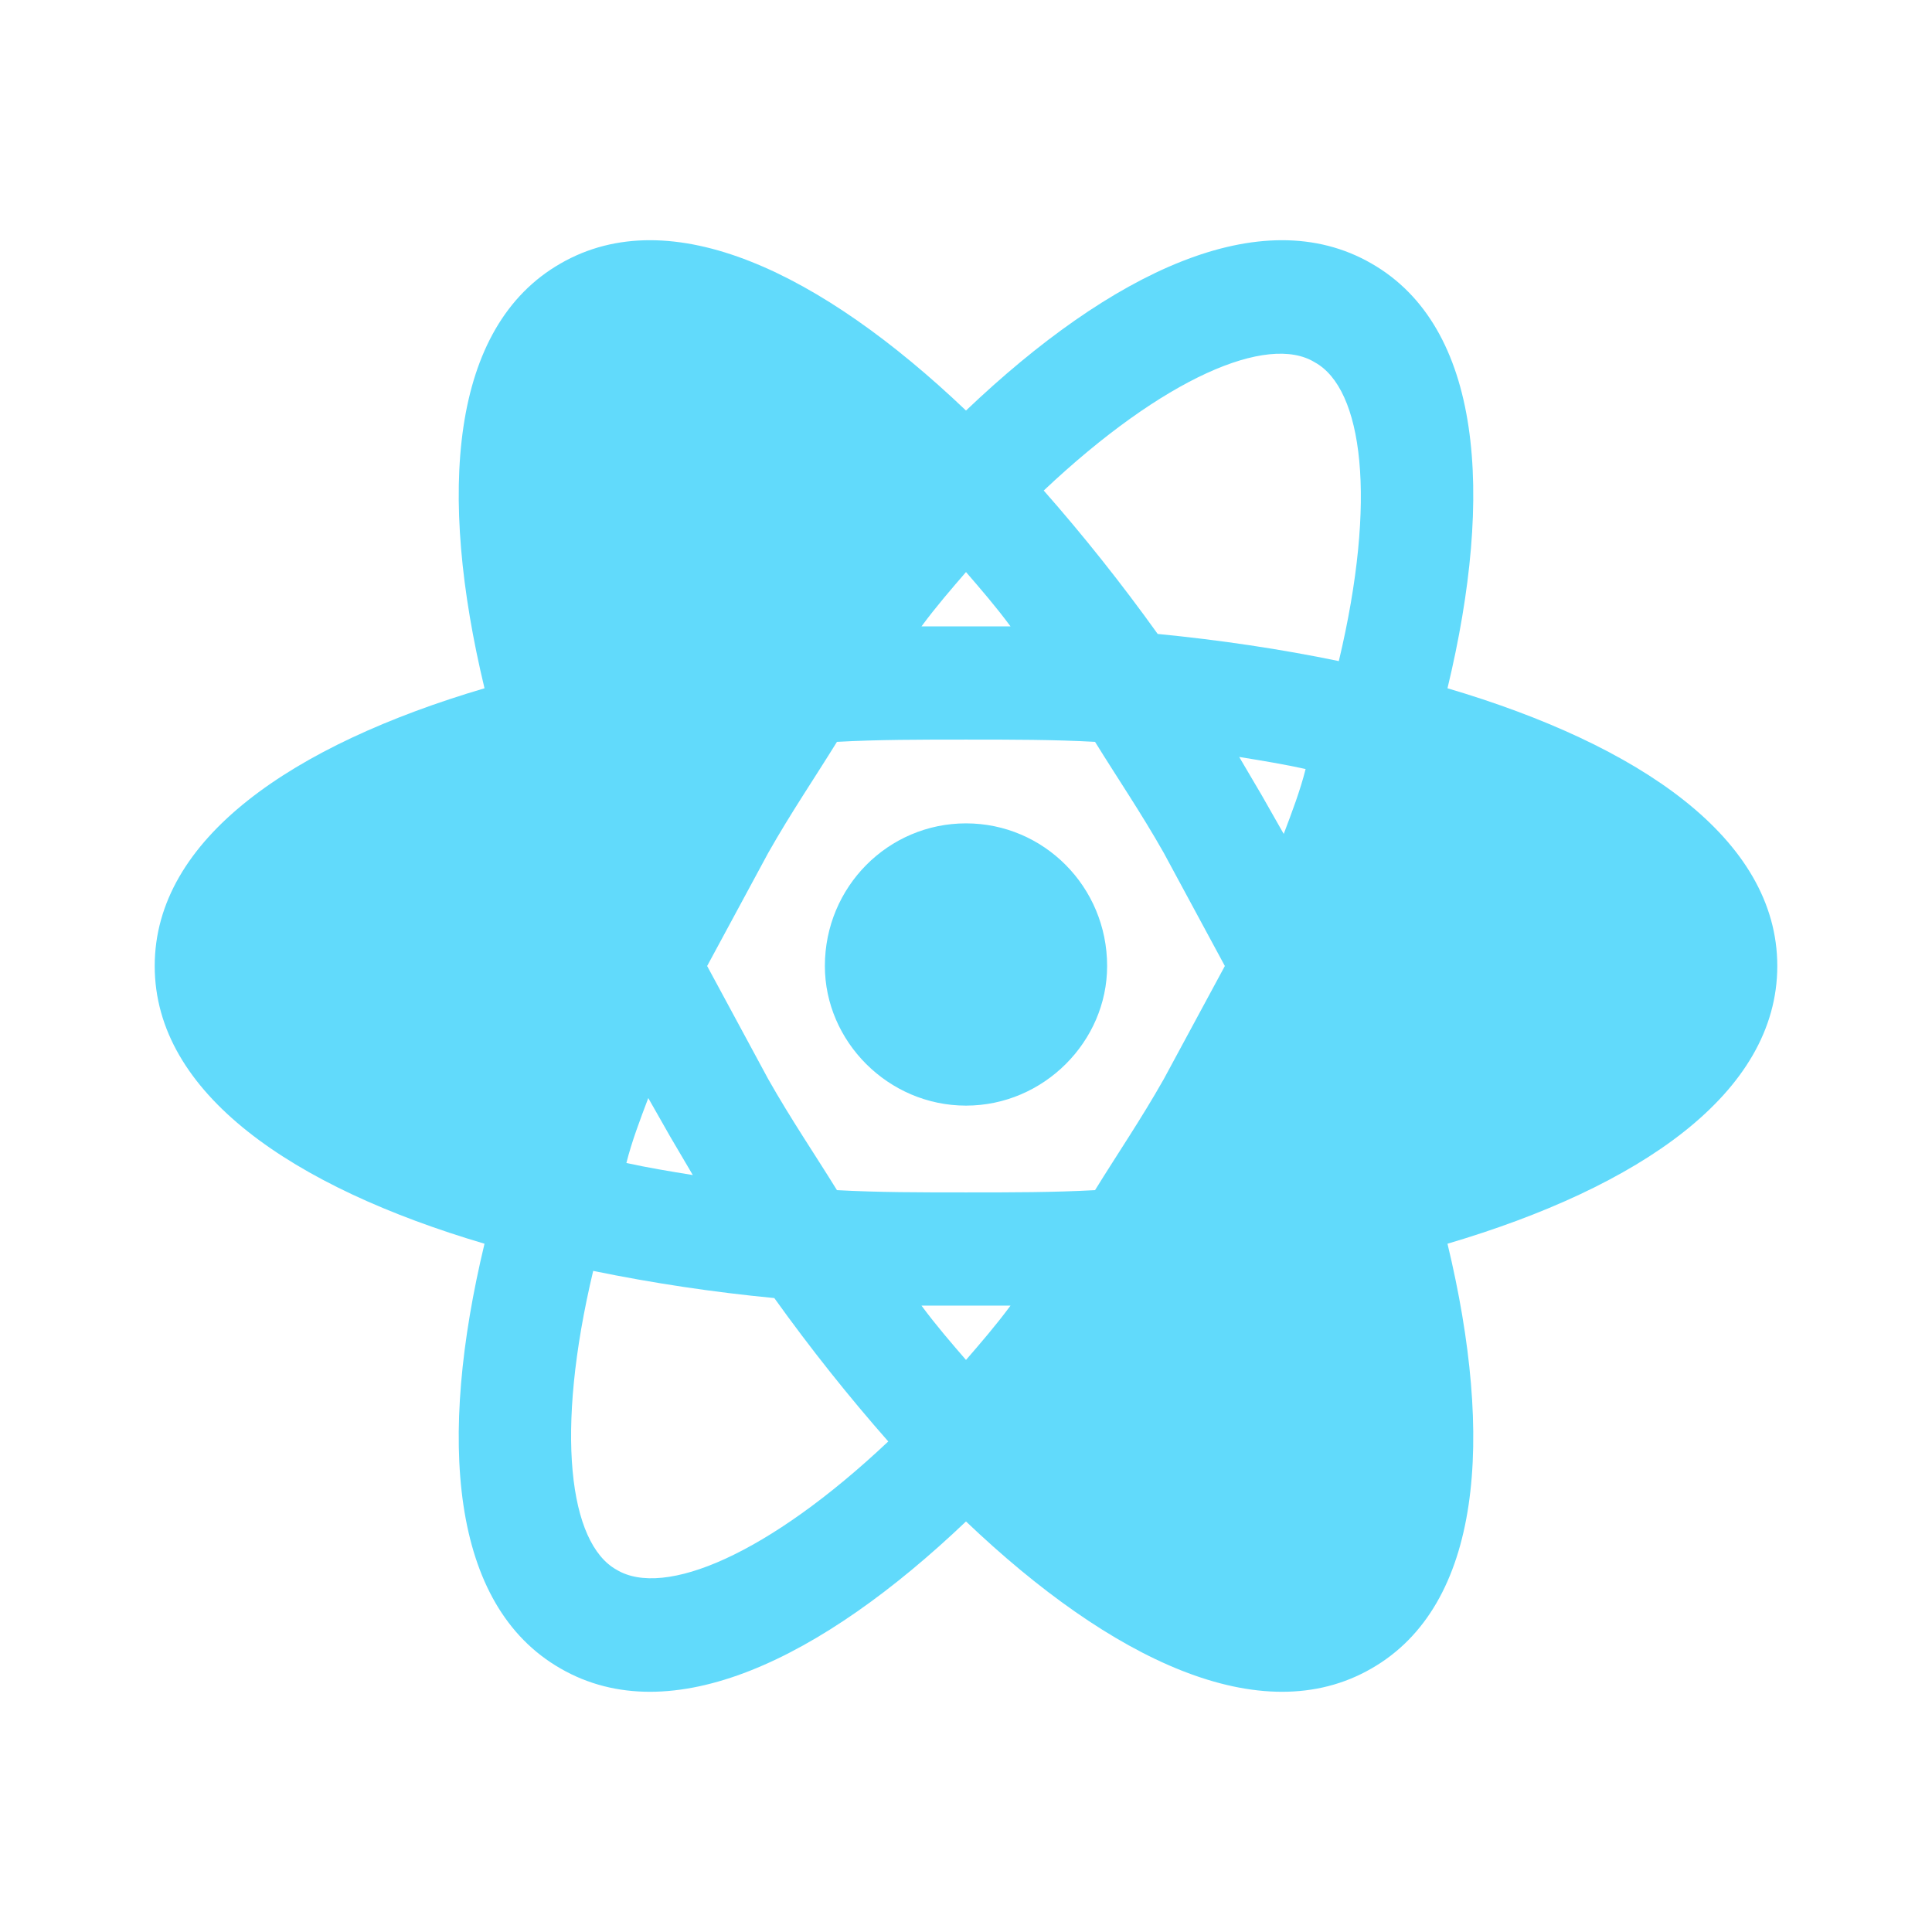
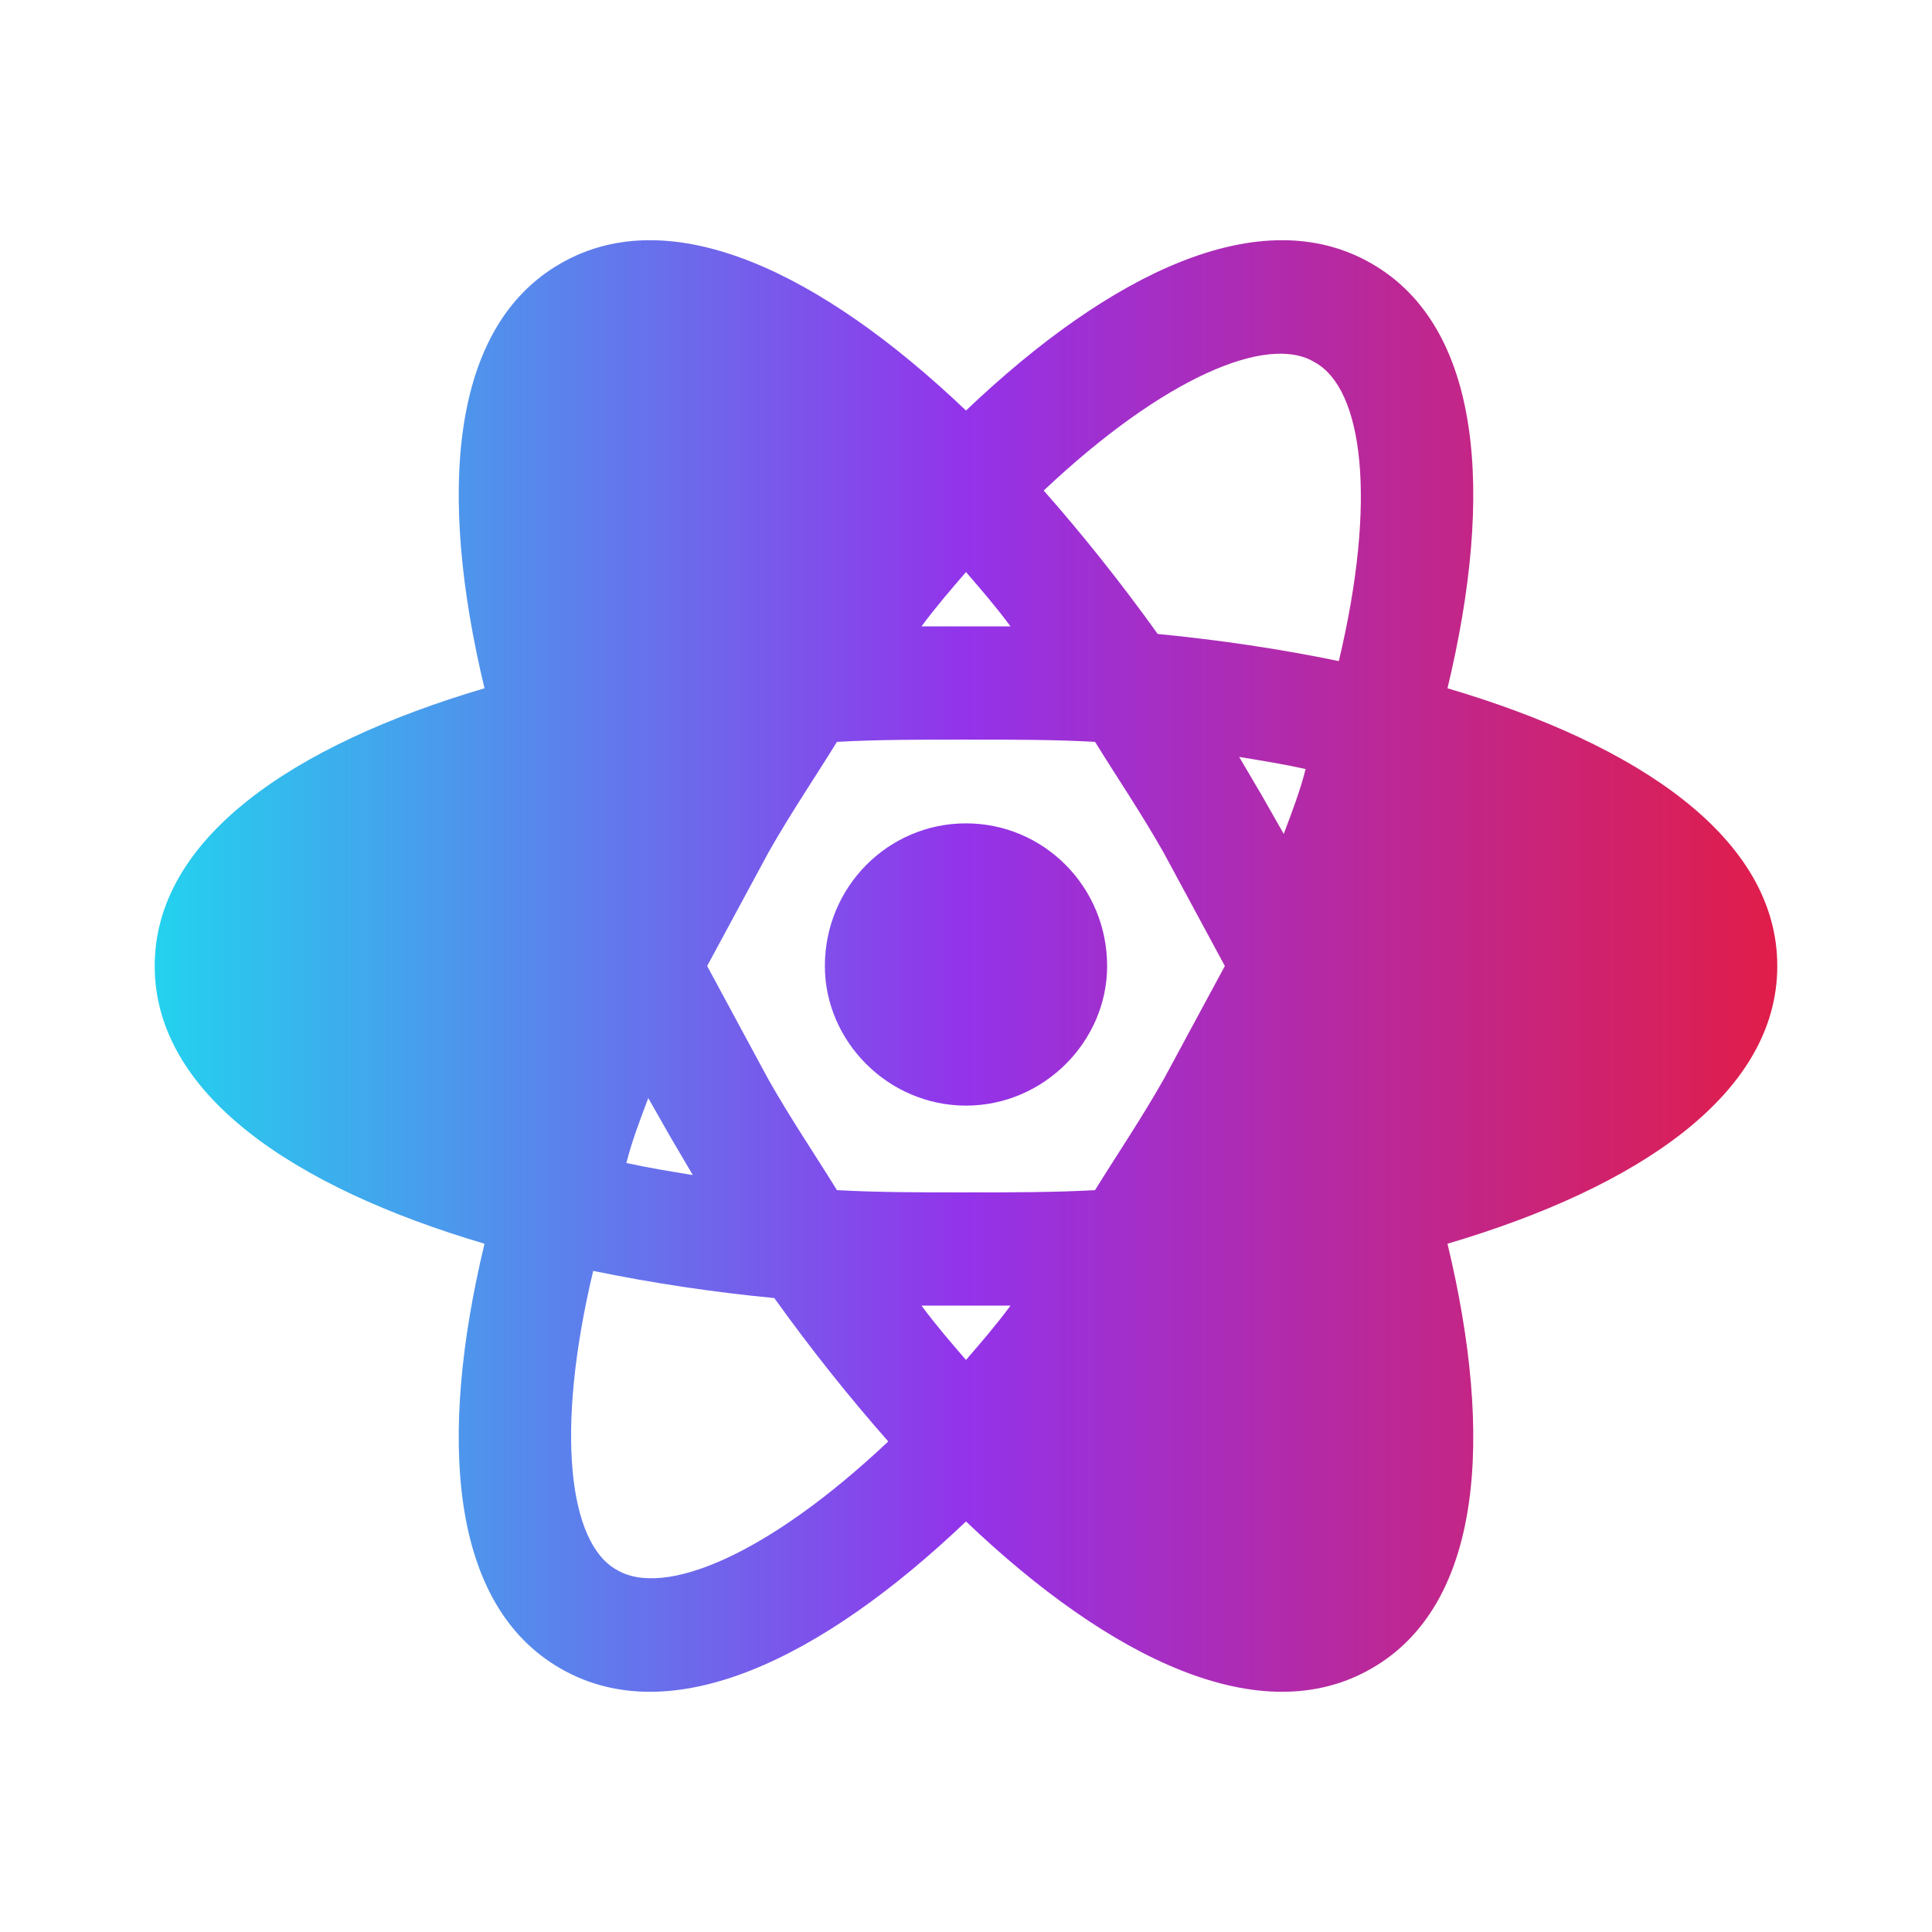
<svg xmlns="http://www.w3.org/2000/svg" width="32" height="32" viewBox="0 0 32 32" fill="none">
+   <defs>
+     <linearGradient id="reactouchGradient" x1="0%" y1="0%" x2="100%" y2="0%">
+       <stop offset="0%" style="stop-color:#22D3EE;stop-opacity:1" />
+       <stop offset="50%" style="stop-color:#9333EA;stop-opacity:1" />
+       <stop offset="100%" style="stop-color:#E11D48;stop-opacity:1" />
+     </linearGradient>
+   </defs>
  <g transform="translate(1, 1) scale(1.25)">
-     <path d="M12 10.11c1.03 0 1.87.84 1.87 1.89 0 1-.84 1.85-1.87 1.85S10.13 13 10.13 12c0-1.05.84-1.89 1.87-1.89zM7.37 20c.63.38 2.01-.2 3.6-1.7-.52-.59-1.03-1.23-1.51-1.9a22.7 22.7 0 0 1-2.4-.36c-.51 2.14-.32 3.61.31 3.96zm.71-5.74l-.29-.51c-.11.29-.22.58-.29.86.27.06.57.11.88.16l-.3-.51zm6.54-.76l.81-1.5-.81-1.5c-.3-.53-.62-1-.91-1.47C13.17 9 12.6 9 12 9s-1.17 0-1.71.03c-.29.47-.61.94-.91 1.47L8.57 12l.81 1.5c.3.53.62 1 .91 1.47.54.03 1.11.03 1.71.03s1.17 0 1.71-.03c.29-.47.61-.94.91-1.47zM12 6.78c-.19.22-.39.45-.59.72h1.18c-.2-.27-.4-.5-.59-.72zm0 10.44c.19-.22.39-.45.59-.72h-1.18c.2.27.4.5.59.72zM16.62 4c-.62-.38-2 .2-3.59 1.7.52.59 1.03 1.23 1.51 1.9.82.08 1.63.2 2.4.36.51-2.14.32-3.61-.32-3.96zm-.7 5.74l.29.51c.11-.29.22-.58.29-.86-.27-.06-.57-.11-.88-.16l.3.51zm1.45-7.05c1.47.84 1.63 3.05 1.01 5.63 2.54.75 4.37 1.99 4.37 3.68s-1.83 2.93-4.37 3.68c.62 2.58.46 4.79-1.01 5.63-1.46.84-3.45-.12-5.37-1.95-1.92 1.83-3.91 2.79-5.37 1.95-1.47-.84-1.63-3.05-1.01-5.63-2.54-.75-4.37-1.99-4.37-3.68s1.83-2.93 4.37-3.68c-.62-2.58-.46-4.79 1.01-5.63 1.46-.84 3.45.12 5.37 1.95 1.92-1.83 3.91-2.79 5.37-1.95z" fill="#61DAFB" />
+     <path d="M12 10.11c1.03 0 1.87.84 1.87 1.89 0 1-.84 1.85-1.87 1.85S10.13 13 10.13 12c0-1.05.84-1.89 1.87-1.89zM7.37 20c.63.38 2.01-.2 3.6-1.7-.52-.59-1.03-1.23-1.51-1.9a22.7 22.7 0 0 1-2.4-.36c-.51 2.14-.32 3.61.31 3.96zm.71-5.74l-.29-.51c-.11.29-.22.58-.29.86.27.06.57.11.88.16l-.3-.51zm6.54-.76l.81-1.5-.81-1.5c-.3-.53-.62-1-.91-1.47C13.17 9 12.6 9 12 9s-1.17 0-1.71.03c-.29.47-.61.94-.91 1.47L8.57 12l.81 1.5c.3.53.62 1 .91 1.47.54.03 1.11.03 1.71.03s1.17 0 1.71-.03c.29-.47.61-.94.91-1.47zM12 6.78c-.19.22-.39.45-.59.72h1.18c-.2-.27-.4-.5-.59-.72zm0 10.44c.19-.22.39-.45.59-.72h-1.18c.2.27.4.5.59.72zM16.62 4c-.62-.38-2 .2-3.59 1.7.52.59 1.03 1.23 1.51 1.9.82.08 1.63.2 2.4.36.51-2.14.32-3.61-.32-3.96zm-.7 5.74l.29.51c.11-.29.22-.58.29-.86-.27-.06-.57-.11-.88-.16l.3.51zm1.45-7.05c1.47.84 1.63 3.05 1.01 5.63 2.54.75 4.37 1.99 4.37 3.68s-1.83 2.93-4.37 3.68c.62 2.58.46 4.79-1.01 5.63-1.46.84-3.45-.12-5.37-1.95-1.92 1.83-3.91 2.79-5.37 1.95-1.47-.84-1.63-3.05-1.01-5.63-2.54-.75-4.37-1.99-4.37-3.68s1.83-2.93 4.37-3.68c-.62-2.58-.46-4.79 1.01-5.63 1.46-.84 3.45.12 5.37 1.95 1.92-1.83 3.91-2.79 5.37-1.95z" fill="url(#reactouchGradient)" />
  </g>
</svg>
